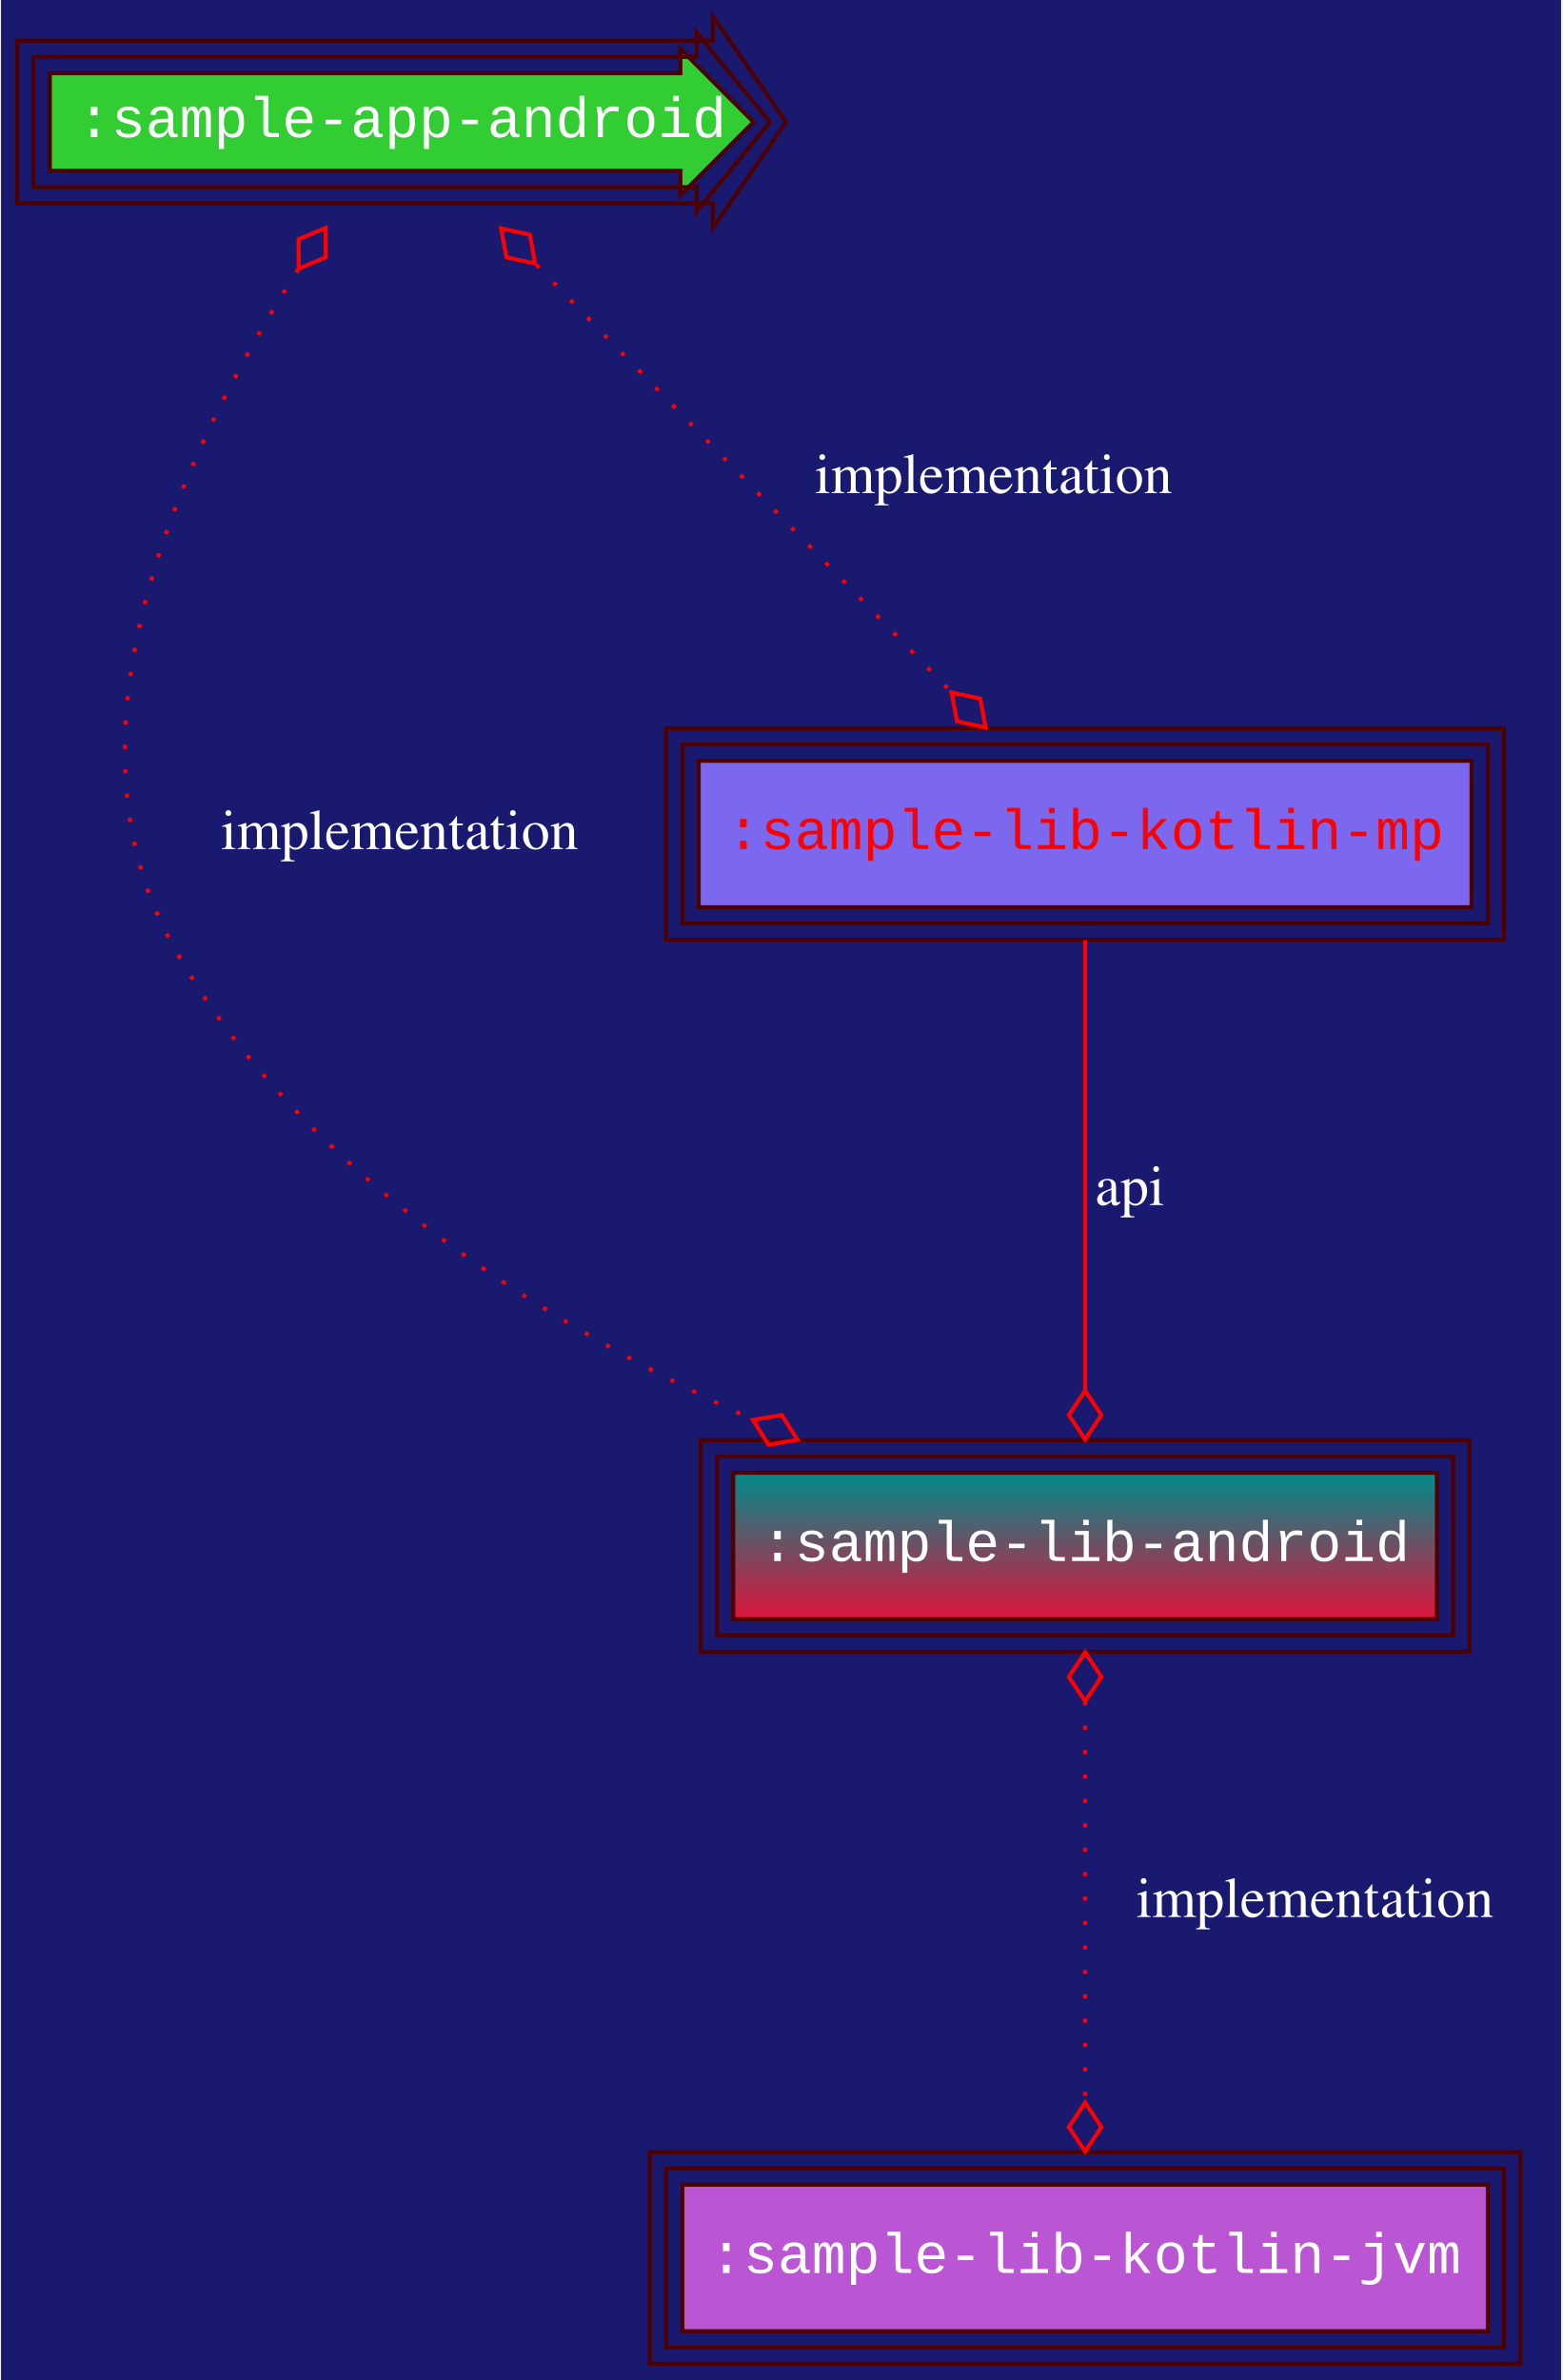
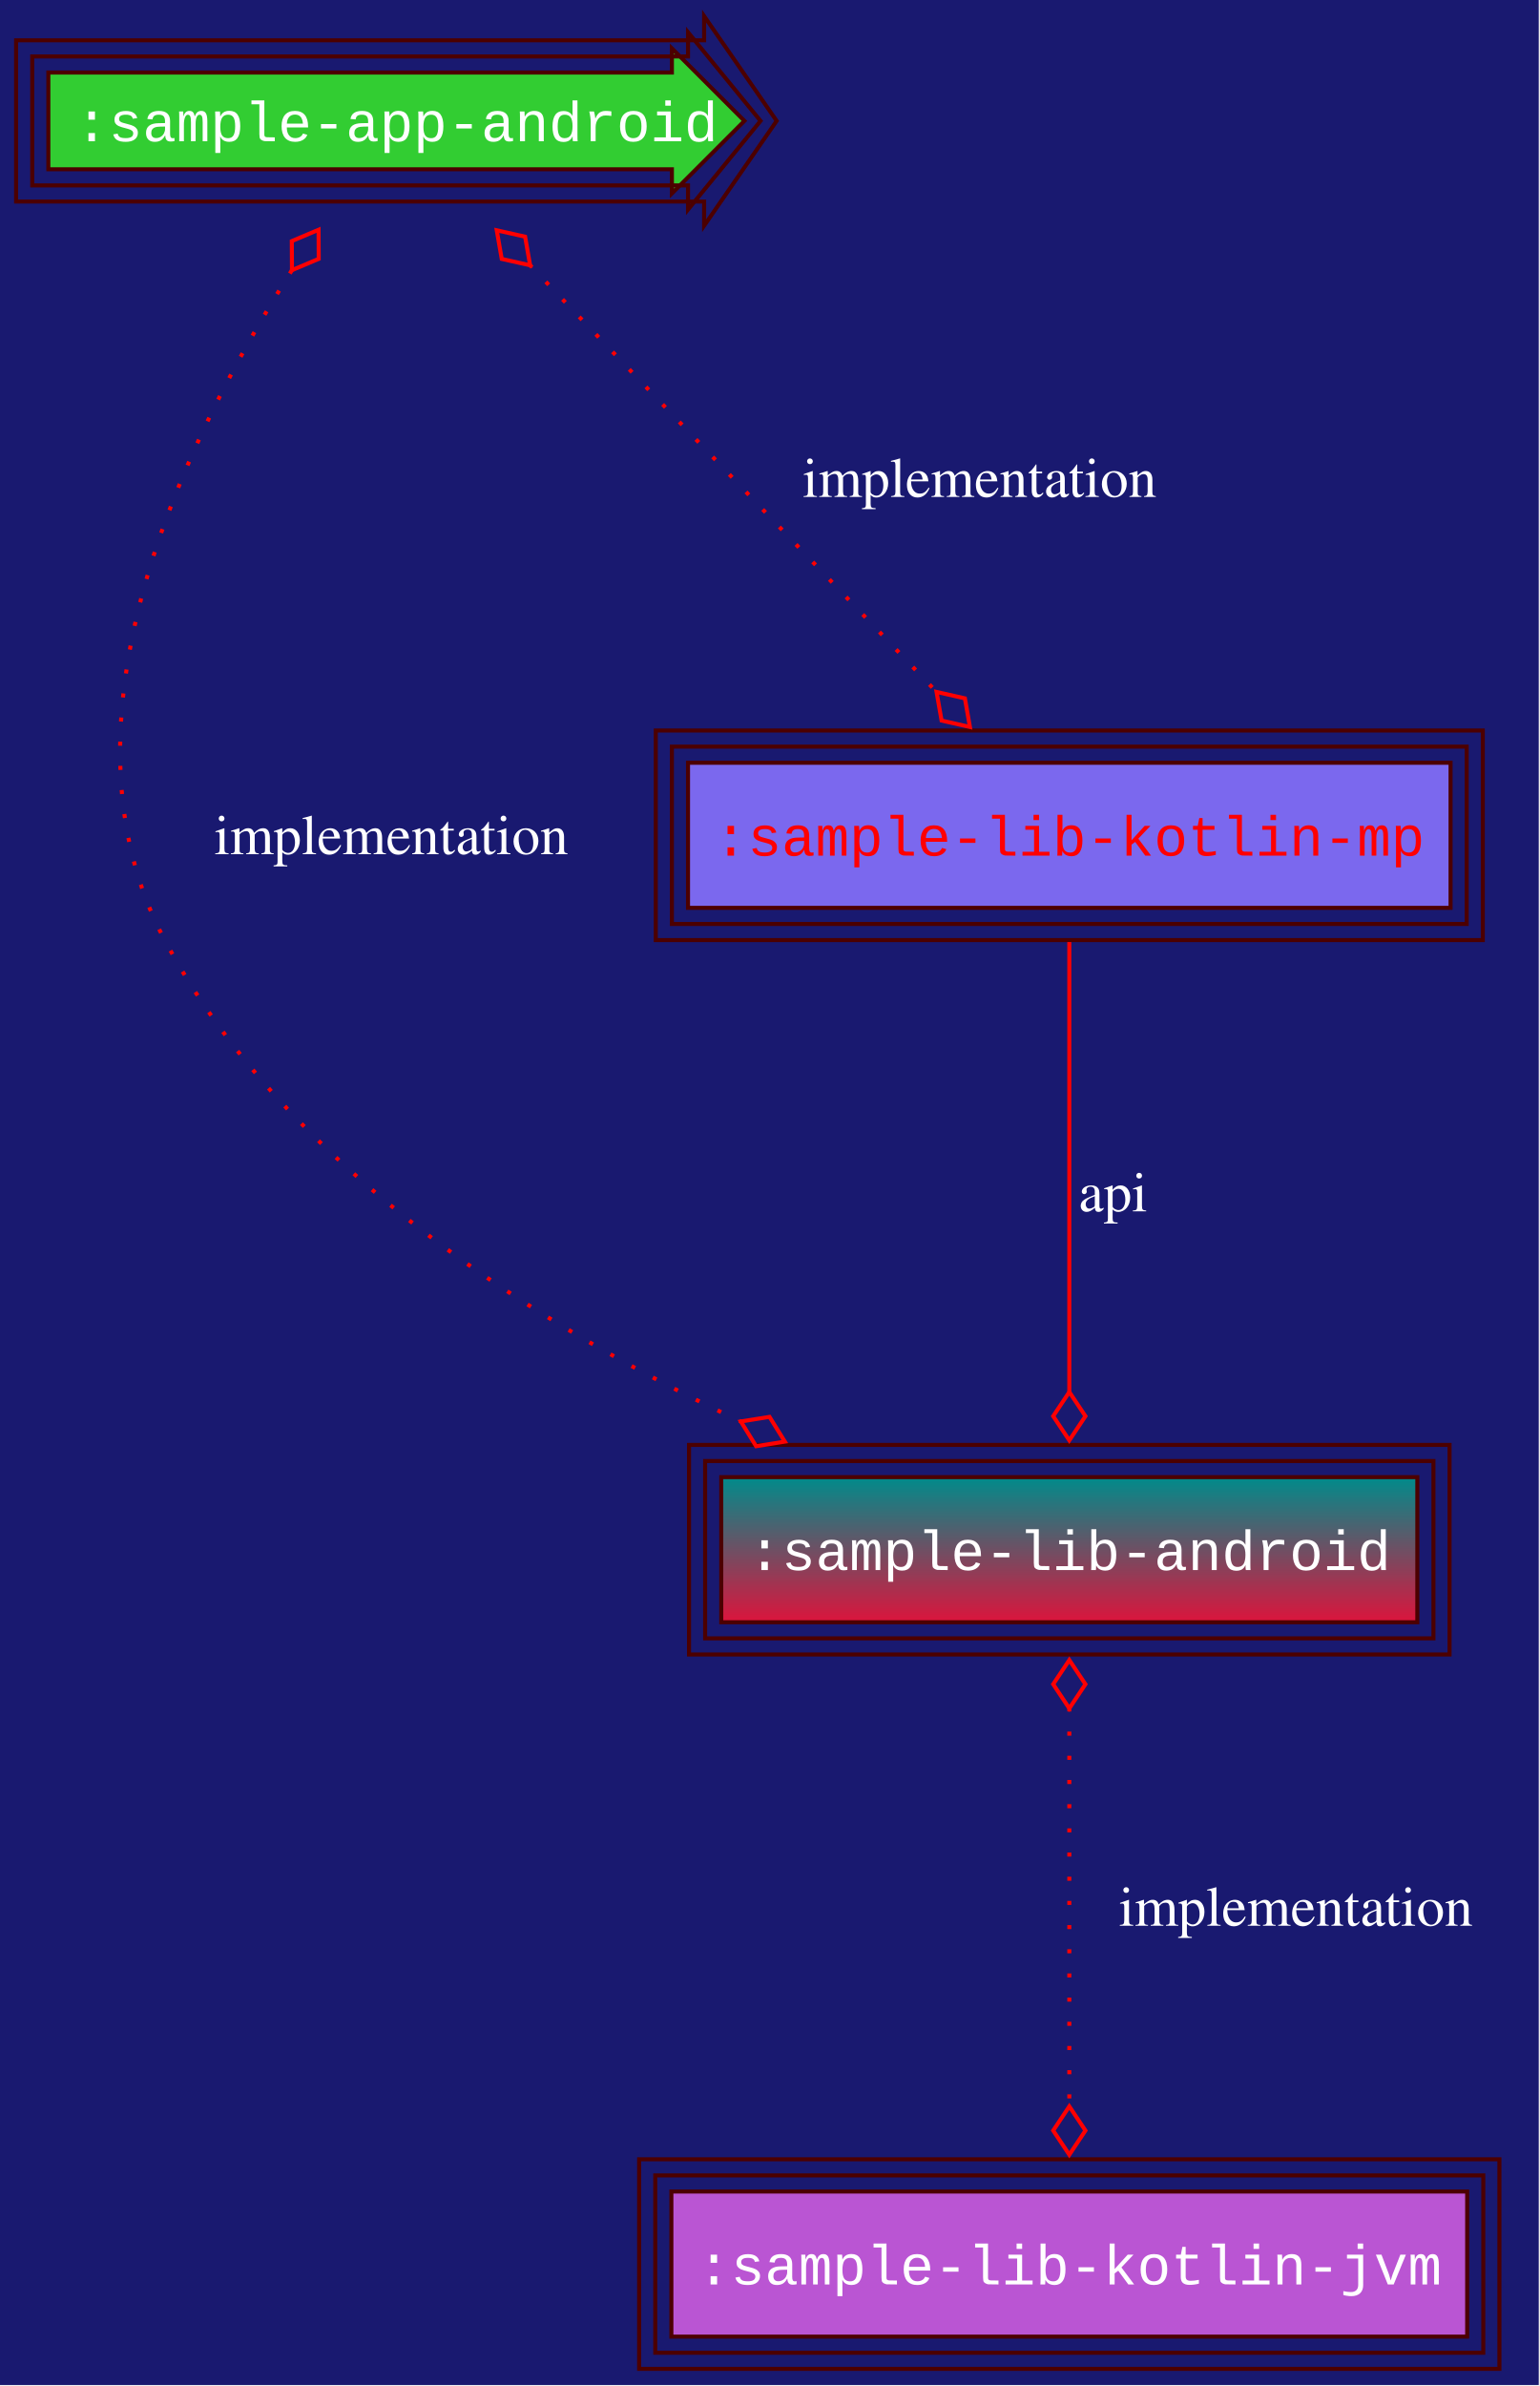
- <svg xmlns="http://www.w3.org/2000/svg" width="384pt" height="585pt" viewBox="0.00 0.00 383.50 585.00">
-   <g id="graph0" class="graph" transform="scale(1 1) rotate(0) translate(4 581)">
-     <polygon fill="MidnightBlue" stroke="transparent" points="-4,4 -4,-581 379.5,-581 379.5,4 -4,4" />
+ <svg xmlns="http://www.w3.org/2000/svg" width="382pt" height="592pt" viewBox="0.00 0.00 382.00 592.00">
+   <g id="graph0" class="graph" transform="scale(1 1) rotate(0) translate(4 587.75)">
+     <polygon fill="MidnightBlue" stroke="none" points="-4,4 -4,-587.75 377.88,-587.75 377.88,4 -4,4" />
    <g id="node1" class="node">
-       <polygon fill="limegreen" stroke="#4c0000" points="163,-563 8,-563 8,-539 163,-539 163,-533 181,-551 163,-569 163,-563" />
-       <polygon fill="none" stroke="#4c0000" points="167,-567 4,-567 4,-535 167,-535 167,-529 185,-551 167,-573 167,-567" />
-       <polygon fill="none" stroke="#4c0000" points="171,-571 0,-571 0,-531 171,-531 171,-525 189,-551 171,-577 171,-571" />
-       <text text-anchor="middle" x="94.5" y="-547.3" font-family="Courier New" font-size="14.00" fill="white">:sample-app-android</text>
+       <polygon fill="limegreen" stroke="#4c0000" points="162.75,-569.75 8,-569.75 8,-545.75 162.75,-545.75 162.75,-539.75 180.75,-557.75 162.75,-575.75 162.75,-569.75" />
+       <polygon fill="none" stroke="#4c0000" points="166.75,-573.75 4,-573.75 4,-541.75 166.75,-541.75 166.75,-535.75 184.75,-557.75 166.75,-579.75 166.75,-573.75" />
+       <polygon fill="none" stroke="#4c0000" points="170.75,-577.75 0,-577.75 0,-537.75 170.75,-537.75 170.75,-531.75 188.75,-557.75 170.75,-583.75 170.75,-577.75" />
+       <text xml:space="preserve" text-anchor="middle" x="94.38" y="-552.7" font-family="Courier New" font-size="14.00" fill="white">:sample-app-android</text>
    </g>
    <g id="node2" class="node">
      <defs>
-         <linearGradient id="l_0" gradientUnits="userSpaceOnUse" x1="262.5" y1="-183" x2="262.5" y2="-219">
+         <linearGradient id="node2_l_0" gradientUnits="userSpaceOnUse" x1="261.38" y1="-185.25" x2="261.38" y2="-221.25">
          <stop offset="0" style="stop-color:crimson;stop-opacity:1.;" />
          <stop offset="1" style="stop-color:#008b8b;stop-opacity:1.;" />
        </linearGradient>
      </defs>
-       <polygon fill="url(#l_0)" stroke="#4c0000" points="349,-219 176,-219 176,-183 349,-183 349,-219" />
-       <polygon fill="none" stroke="#4c0000" points="353,-223 172,-223 172,-179 353,-179 353,-223" />
-       <polygon fill="none" stroke="#4c0000" points="357,-227 168,-227 168,-175 357,-175 357,-227" />
-       <text text-anchor="middle" x="262.5" y="-197.3" font-family="Courier New" font-size="14.00" fill="white">:sample-lib-android</text>
+       <polygon fill="url(#node2_l_0)" stroke="#4c0000" points="347.75,-221.25 175,-221.25 175,-185.25 347.75,-185.25 347.75,-221.25" />
+       <polygon fill="none" stroke="#4c0000" points="351.75,-225.25 171,-225.25 171,-181.25 351.75,-181.25 351.75,-225.25" />
+       <polygon fill="none" stroke="#4c0000" points="355.75,-229.25 167,-229.25 167,-177.25 355.75,-177.25 355.75,-229.25" />
+       <text xml:space="preserve" text-anchor="middle" x="261.38" y="-198.2" font-family="Courier New" font-size="14.00" fill="white">:sample-lib-android</text>
    </g>
    <g id="edge1" class="edge">
-       <path fill="none" stroke="red" stroke-dasharray="1,5" d="M69.1,-514.87C42.58,-473.51 8.58,-403.65 37.5,-350 67.73,-293.93 129.52,-255.62 180.71,-232.05" />
-       <polygon fill="none" stroke="red" points="69.18,-514.99 75.83,-517.78 75.81,-524.99 69.16,-522.2 69.18,-514.99" />
-       <polygon fill="none" stroke="red" points="180.83,-231.99 184.68,-225.89 191.79,-227.09 187.94,-233.19 180.83,-231.99" />
-       <text text-anchor="middle" x="94" y="-372.3" font-family="Times,serif" font-size="14.00" fill="white">implementation</text>
+       <path fill="none" stroke="red" stroke-dasharray="1,5" d="M68.46,-520.73C41.81,-478.87 7.97,-408.63 36.88,-354.5 67,-298.08 128.74,-259.13 179.86,-235.05" />
+       <polygon fill="none" stroke="red" points="68.46,-520.72 75.1,-523.53 75.06,-530.74 68.42,-527.93 68.46,-520.72" />
+       <polygon fill="none" stroke="red" points="179.86,-235.06 183.66,-228.92 190.78,-230.07 186.98,-236.2 179.86,-235.06" />
+       <text xml:space="preserve" text-anchor="middle" x="93.12" y="-375.82" font-family="Times,serif" font-size="14.00" fill="white">implementation</text>
    </g>
    <g id="node4" class="node">
-       <polygon fill="mediumslateblue" stroke="#4c0000" points="357.5,-394 167.5,-394 167.5,-358 357.5,-358 357.5,-394" />
-       <polygon fill="none" stroke="#4c0000" points="361.5,-398 163.5,-398 163.5,-354 361.5,-354 361.5,-398" />
-       <polygon fill="none" stroke="#4c0000" points="365.5,-402 159.5,-402 159.5,-350 365.5,-350 365.5,-402" />
-       <text text-anchor="middle" x="262.5" y="-372.3" font-family="Courier New" font-size="14.00" fill="red">:sample-lib-kotlin-mp</text>
+       <polygon fill="mediumslateblue" stroke="#4c0000" points="356,-398.5 166.75,-398.5 166.75,-362.5 356,-362.5 356,-398.5" />
+       <polygon fill="none" stroke="#4c0000" points="360,-402.5 162.75,-402.5 162.75,-358.5 360,-358.5 360,-402.5" />
+       <polygon fill="none" stroke="#4c0000" points="364,-406.5 158.75,-406.5 158.75,-354.5 364,-354.5 364,-406.5" />
+       <text xml:space="preserve" text-anchor="middle" x="261.38" y="-375.45" font-family="Courier New" font-size="14.00" fill="red">:sample-lib-kotlin-mp</text>
    </g>
    <g id="edge2" class="edge">
-       <path fill="none" stroke="red" stroke-dasharray="1,5" d="M127.63,-515.88C157.08,-485.56 199.91,-441.45 229.36,-411.13" />
-       <polygon fill="none" stroke="red" points="127.29,-516.24 125.98,-523.33 118.93,-524.84 120.24,-517.75 127.29,-516.24" />
-       <polygon fill="none" stroke="red" points="229.68,-410.79 230.99,-403.7 238.04,-402.19 236.73,-409.28 229.68,-410.79" />
-       <text text-anchor="middle" x="240" y="-459.8" font-family="Times,serif" font-size="14.00" fill="white">implementation</text>
+       <path fill="none" stroke="red" stroke-dasharray="1,5" d="M127.34,-522.16C156.57,-491.48 199.07,-446.89 228.33,-416.18" />
+       <polygon fill="none" stroke="red" points="127.56,-521.93 126.32,-529.03 119.28,-530.61 120.52,-523.51 127.56,-521.93" />
+       <polygon fill="none" stroke="red" points="228.43,-416.07 229.68,-408.97 236.71,-407.38 235.47,-414.48 228.43,-416.07" />
+       <text xml:space="preserve" text-anchor="middle" x="239.13" y="-464.45" font-family="Times,serif" font-size="14.00" fill="white">implementation</text>
    </g>
    <g id="node3" class="node">
-       <polygon fill="mediumorchid" stroke="#4c0000" points="361.5,-44 163.5,-44 163.5,-8 361.5,-8 361.5,-44" />
-       <polygon fill="none" stroke="#4c0000" points="365.5,-48 159.5,-48 159.5,-4 365.5,-4 365.5,-48" />
-       <polygon fill="none" stroke="#4c0000" points="369.5,-52 155.5,-52 155.5,0 369.5,0 369.5,-52" />
-       <text text-anchor="middle" x="262.5" y="-22.3" font-family="Courier New" font-size="14.00" fill="white">:sample-lib-kotlin-jvm</text>
+       <polygon fill="mediumorchid" stroke="#4c0000" points="360.12,-44 162.62,-44 162.62,-8 360.12,-8 360.12,-44" />
+       <polygon fill="none" stroke="#4c0000" points="364.12,-48 158.62,-48 158.62,-4 364.12,-4 364.12,-48" />
+       <polygon fill="none" stroke="#4c0000" points="368.12,-52 154.62,-52 154.62,0 368.12,0 368.12,-52" />
+       <text xml:space="preserve" text-anchor="middle" x="261.38" y="-20.95" font-family="Courier New" font-size="14.00" fill="white">:sample-lib-kotlin-jvm</text>
    </g>
    <g id="edge3" class="edge">
-       <path fill="none" stroke="red" stroke-dasharray="1,5" d="M262.5,-162.83C262.5,-133.74 262.5,-93.45 262.5,-64.32" />
-       <polygon fill="none" stroke="red" points="262.5,-162.84 266.5,-168.84 262.5,-174.84 258.5,-168.84 262.5,-162.84" />
-       <polygon fill="none" stroke="red" points="262.5,-64.19 258.5,-58.19 262.5,-52.19 266.5,-58.19 262.5,-64.19" />
-       <text text-anchor="middle" x="319" y="-109.8" font-family="Times,serif" font-size="14.00" fill="white">implementation</text>
+       <path fill="none" stroke="red" stroke-dasharray="1,5" d="M261.38,-164.11C261.38,-134.83 261.38,-94.56 261.38,-65.25" />
+       <polygon fill="none" stroke="red" points="261.38,-163.87 265.38,-169.87 261.38,-175.87 257.38,-169.87 261.38,-163.87" />
+       <polygon fill="none" stroke="red" points="261.38,-65.13 257.38,-59.13 261.38,-53.13 265.38,-59.13 261.38,-65.13" />
+       <text xml:space="preserve" text-anchor="middle" x="317.62" y="-109.95" font-family="Times,serif" font-size="14.00" fill="white">implementation</text>
    </g>
    <g id="edge4" class="edge">
-       <path fill="none" stroke="red" d="M262.5,-349.84C262.5,-320.76 262.5,-272.61 262.5,-239.2" />
-       <polygon fill="none" stroke="red" points="262.5,-239.19 258.5,-233.19 262.5,-227.19 266.5,-233.19 262.5,-239.19" />
-       <text text-anchor="middle" x="273.5" y="-284.8" font-family="Times,serif" font-size="14.00" fill="white">api</text>
+       <path fill="none" stroke="red" d="M261.38,-354.02C261.38,-324.6 261.38,-275.93 261.38,-242.09" />
+       <polygon fill="none" stroke="red" points="261.38,-242.38 257.38,-236.38 261.38,-230.38 265.38,-236.38 261.38,-242.38" />
+       <text xml:space="preserve" text-anchor="middle" x="272.25" y="-287.2" font-family="Times,serif" font-size="14.00" fill="white">api</text>
    </g>
  </g>
</svg>
